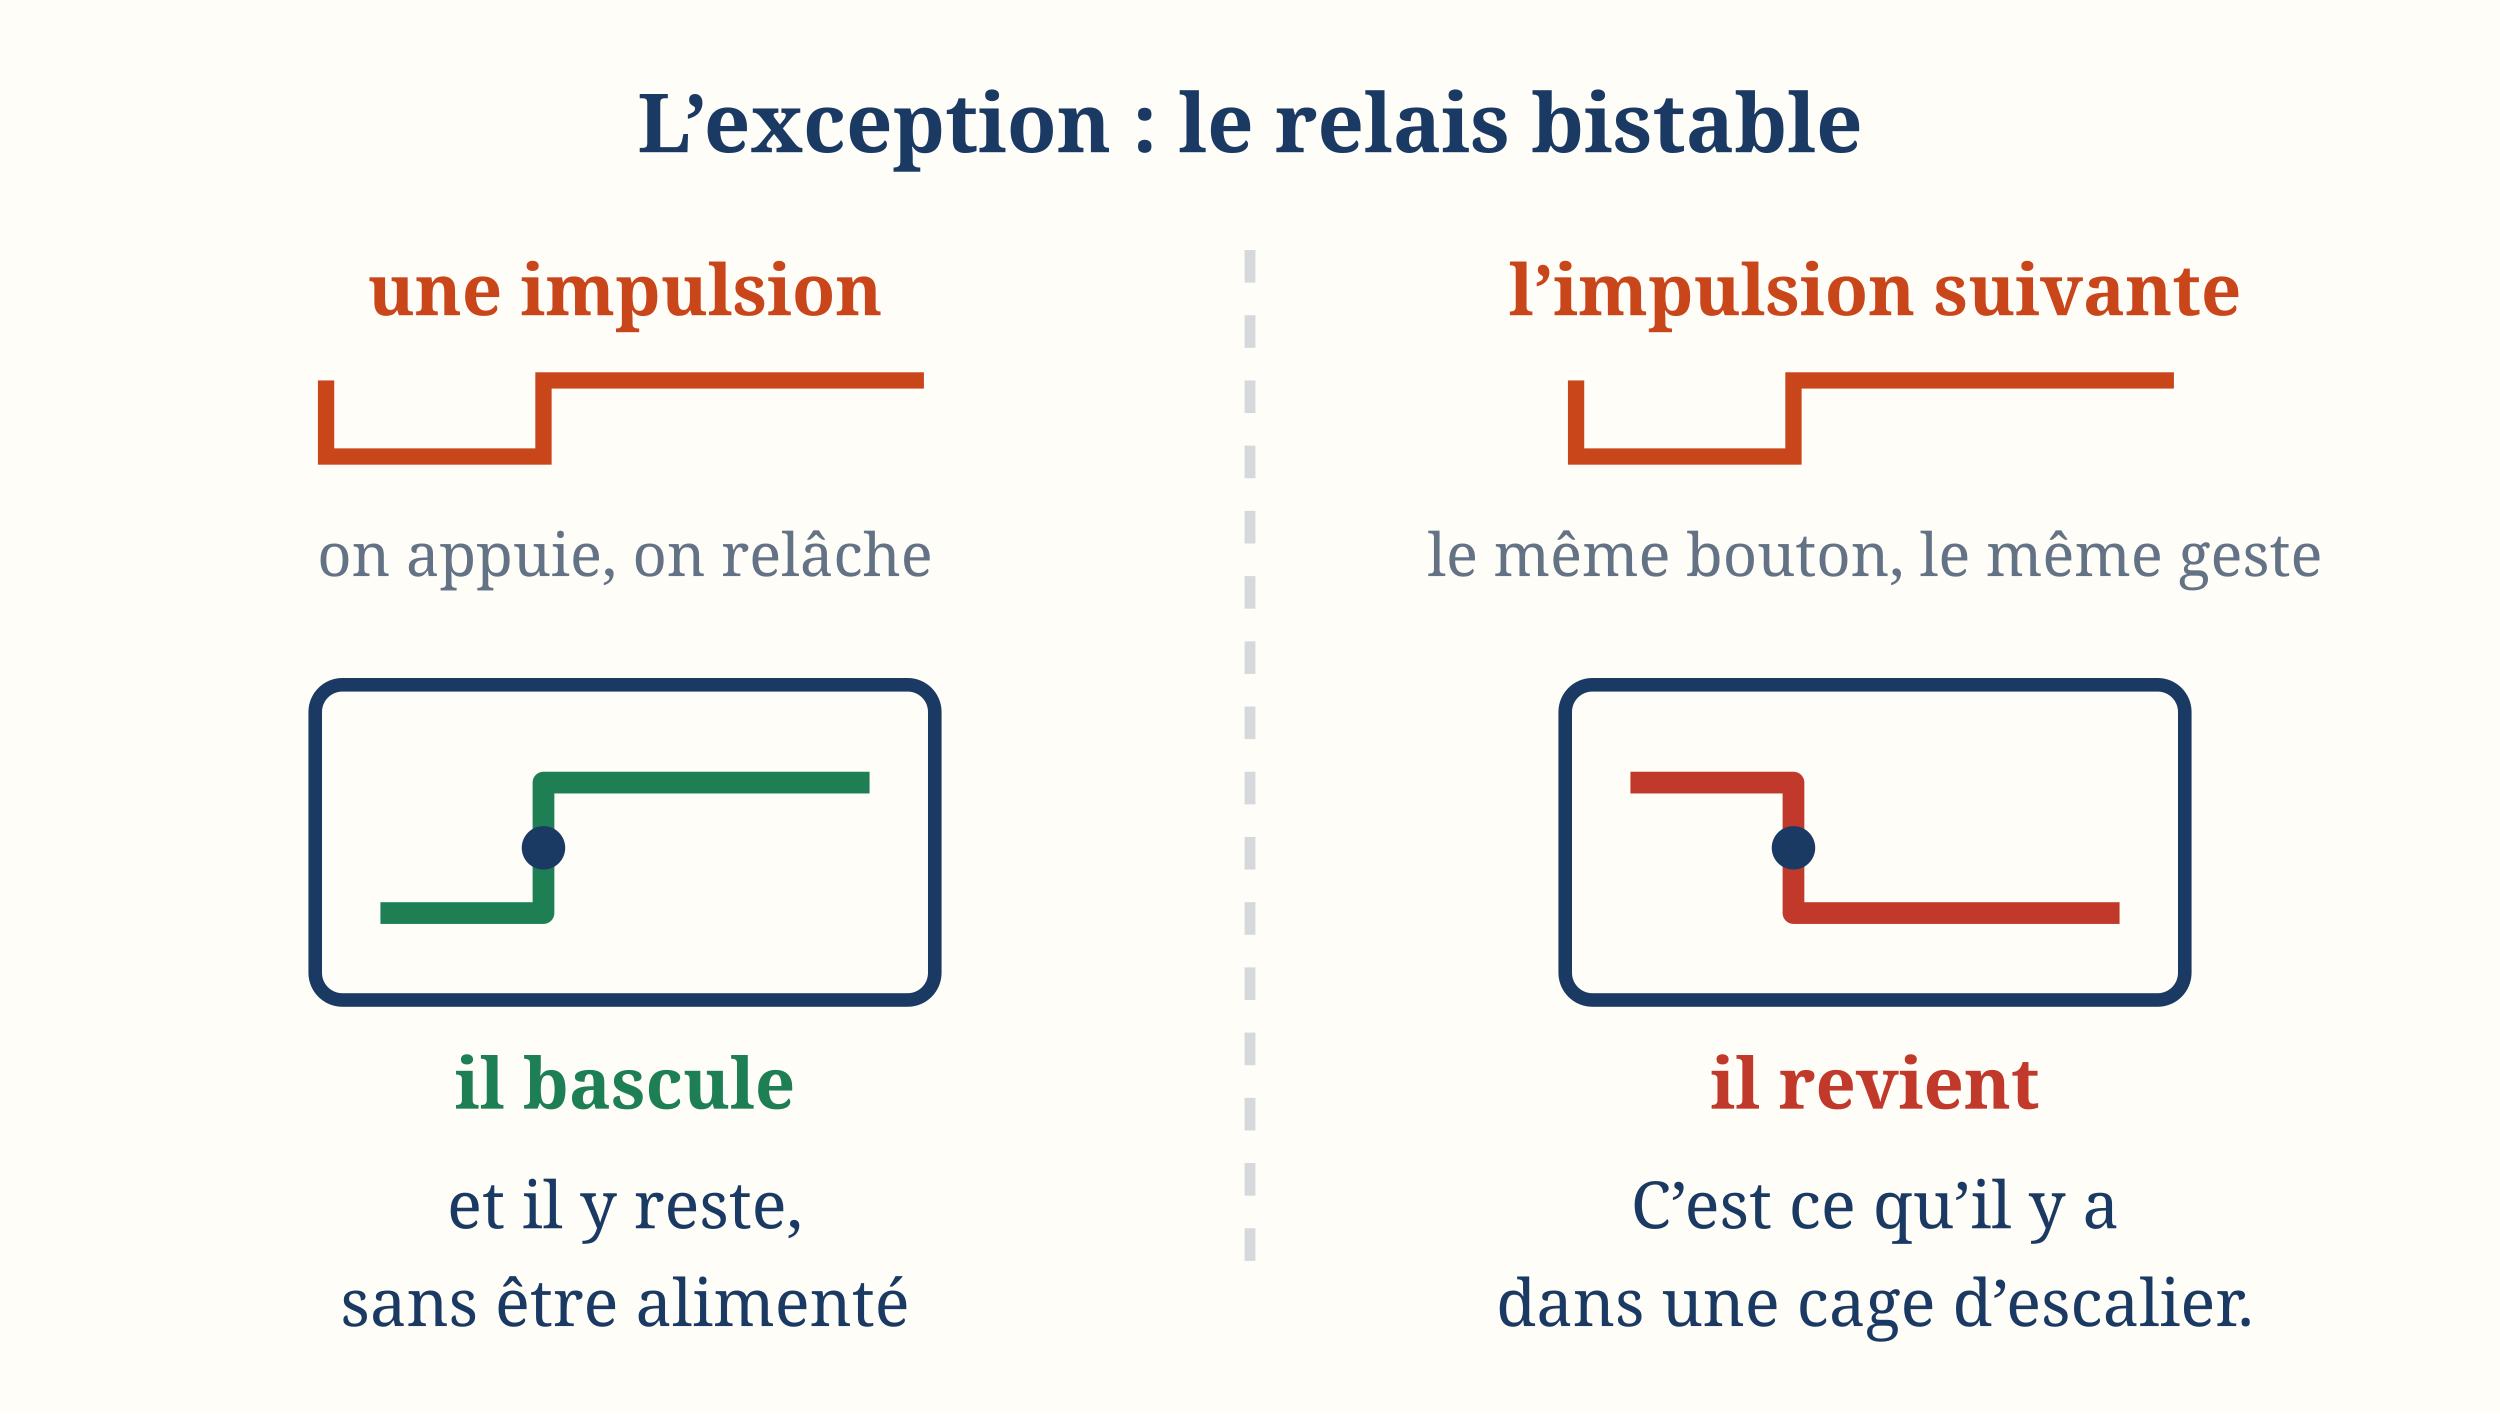
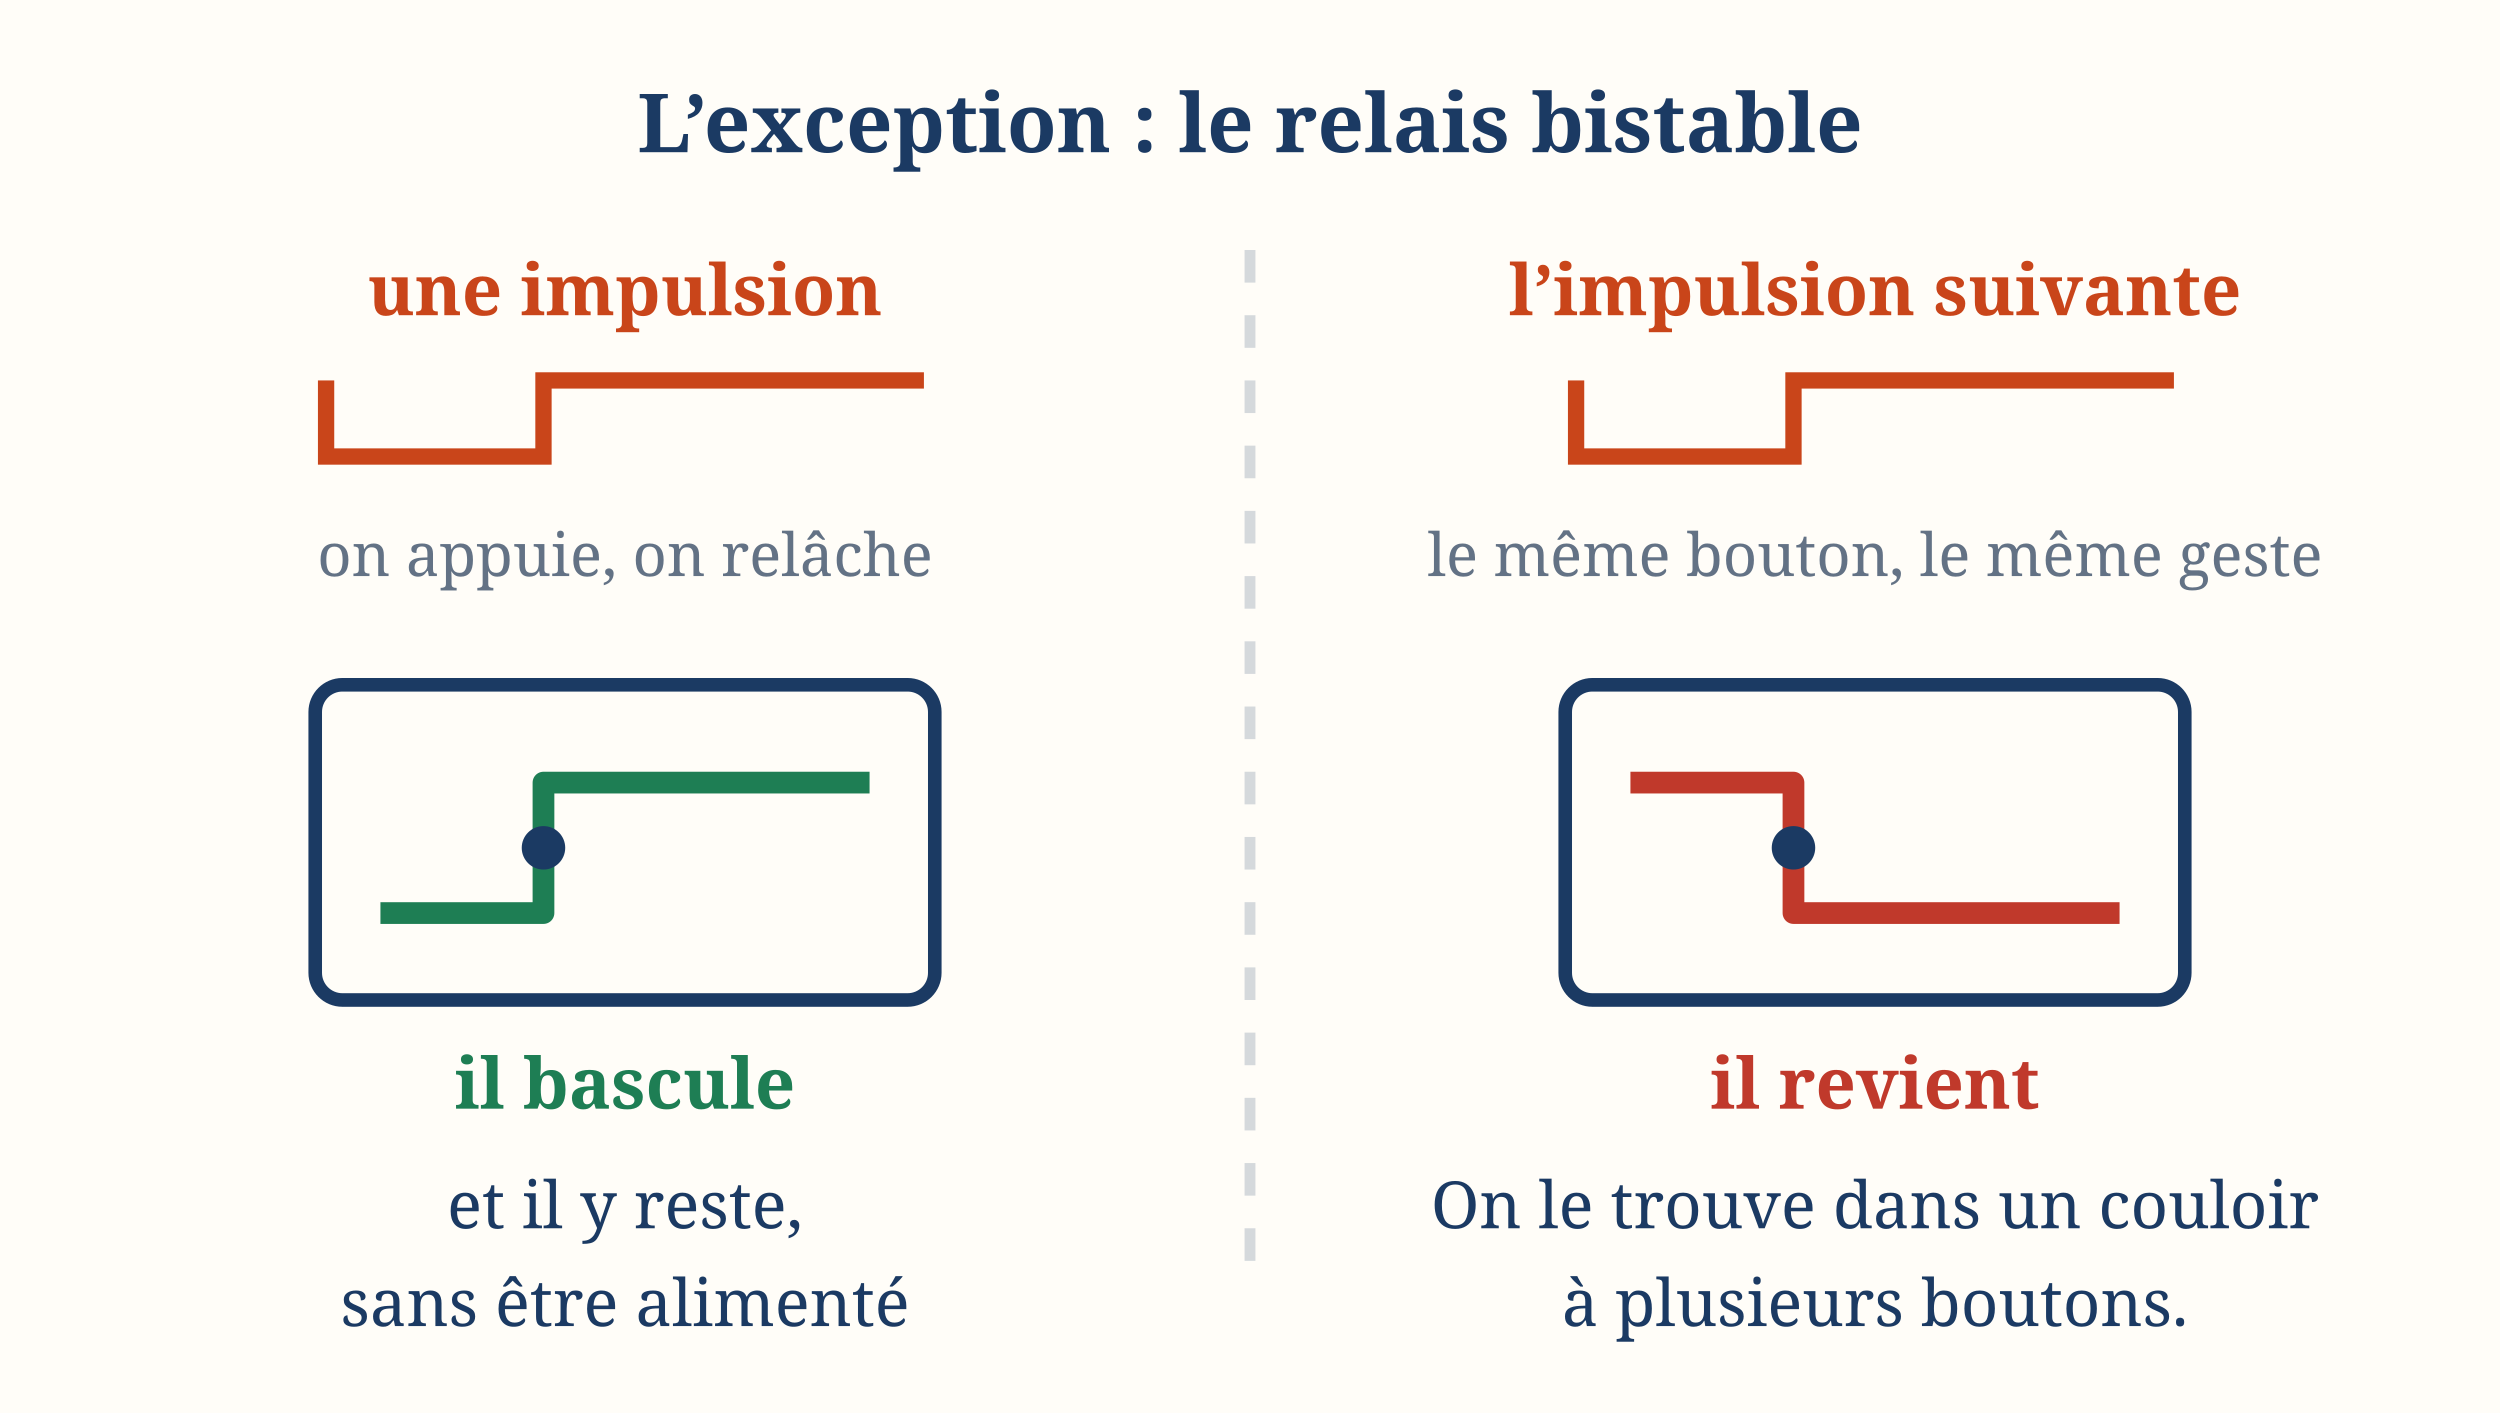
<svg xmlns="http://www.w3.org/2000/svg" viewBox="0 0 460 260" width="460" height="260" role="img" aria-label="Le relais bistable : une première impulsion le fait basculer et il y reste ; l’impulsion suivante le ramène.">
  <rect width="460" height="260" fill="#fffdf8" />
  <text x="230" y="28" text-anchor="middle" font-family="Bitter,Georgia,serif" font-size="15" font-weight="700" fill="#1b3a63">L’exception : le relais bistable</text>
  <text x="115" y="58" text-anchor="middle" font-family="Bitter,Georgia,serif" font-size="13" font-weight="700" fill="#c9451a">une impulsion</text>
  <path d="M60 70 L60 84 L100 84 L100 70 L170 70" fill="none" stroke="#c9451a" stroke-width="3" />
  <text x="115" y="106" text-anchor="middle" font-family="Bitter,Georgia,serif" font-size="11" fill="#637285">on appuie, on relâche</text>
  <rect x="58" y="126" width="114" height="58" rx="5" fill="none" stroke="#1b3a63" stroke-width="2.5" />
  <polyline points="70,168 100,168 100,144 160,144" fill="none" stroke="#1e7e54" stroke-width="4" stroke-linejoin="round" />
  <circle cx="100" cy="156" r="4" fill="#1b3a63" />
  <text x="115" y="204" text-anchor="middle" font-family="Bitter,Georgia,serif" font-size="13" font-weight="700" fill="#1e7e54">il bascule</text>
  <text x="115" y="226" text-anchor="middle" font-family="Bitter,Georgia,serif" font-size="12" fill="#1b3a63">et il y reste,</text>
  <text x="115" y="244" text-anchor="middle" font-family="Bitter,Georgia,serif" font-size="12" fill="#1b3a63">sans être alimenté</text>
  <line x1="230" y1="46" x2="230" y2="234" stroke="rgba(27,58,99,.18)" stroke-width="2" stroke-dasharray="6 6" />
  <text x="345" y="58" text-anchor="middle" font-family="Bitter,Georgia,serif" font-size="13" font-weight="700" fill="#c9451a">l’impulsion suivante</text>
  <path d="M290 70 L290 84 L330 84 L330 70 L400 70" fill="none" stroke="#c9451a" stroke-width="3" />
  <text x="345" y="106" text-anchor="middle" font-family="Bitter,Georgia,serif" font-size="11" fill="#637285">le même bouton, le même geste</text>
  <rect x="288" y="126" width="114" height="58" rx="5" fill="none" stroke="#1b3a63" stroke-width="2.5" />
  <polyline points="300,144 330,144 330,168 390,168" fill="none" stroke="#c0392b" stroke-width="4" stroke-linejoin="round" />
  <circle cx="330" cy="156" r="4" fill="#1b3a63" />
  <text x="345" y="204" text-anchor="middle" font-family="Bitter,Georgia,serif" font-size="13" font-weight="700" fill="#c0392b">il revient</text>
-   <text x="345" y="226" text-anchor="middle" font-family="Bitter,Georgia,serif" font-size="12" fill="#1b3a63">C’est ce qu’il y a</text>
-   <text x="345" y="244" text-anchor="middle" font-family="Bitter,Georgia,serif" font-size="12" fill="#1b3a63">dans une cage d’escalier.</text>
+   <text x="345" y="226" text-anchor="middle" font-family="Bitter,Georgia,serif" font-size="12" fill="#1b3a63">On le trouve dans un couloir</text>
+   <text x="345" y="244" text-anchor="middle" font-family="Bitter,Georgia,serif" font-size="12" fill="#1b3a63">à plusieurs boutons.</text>
</svg>
